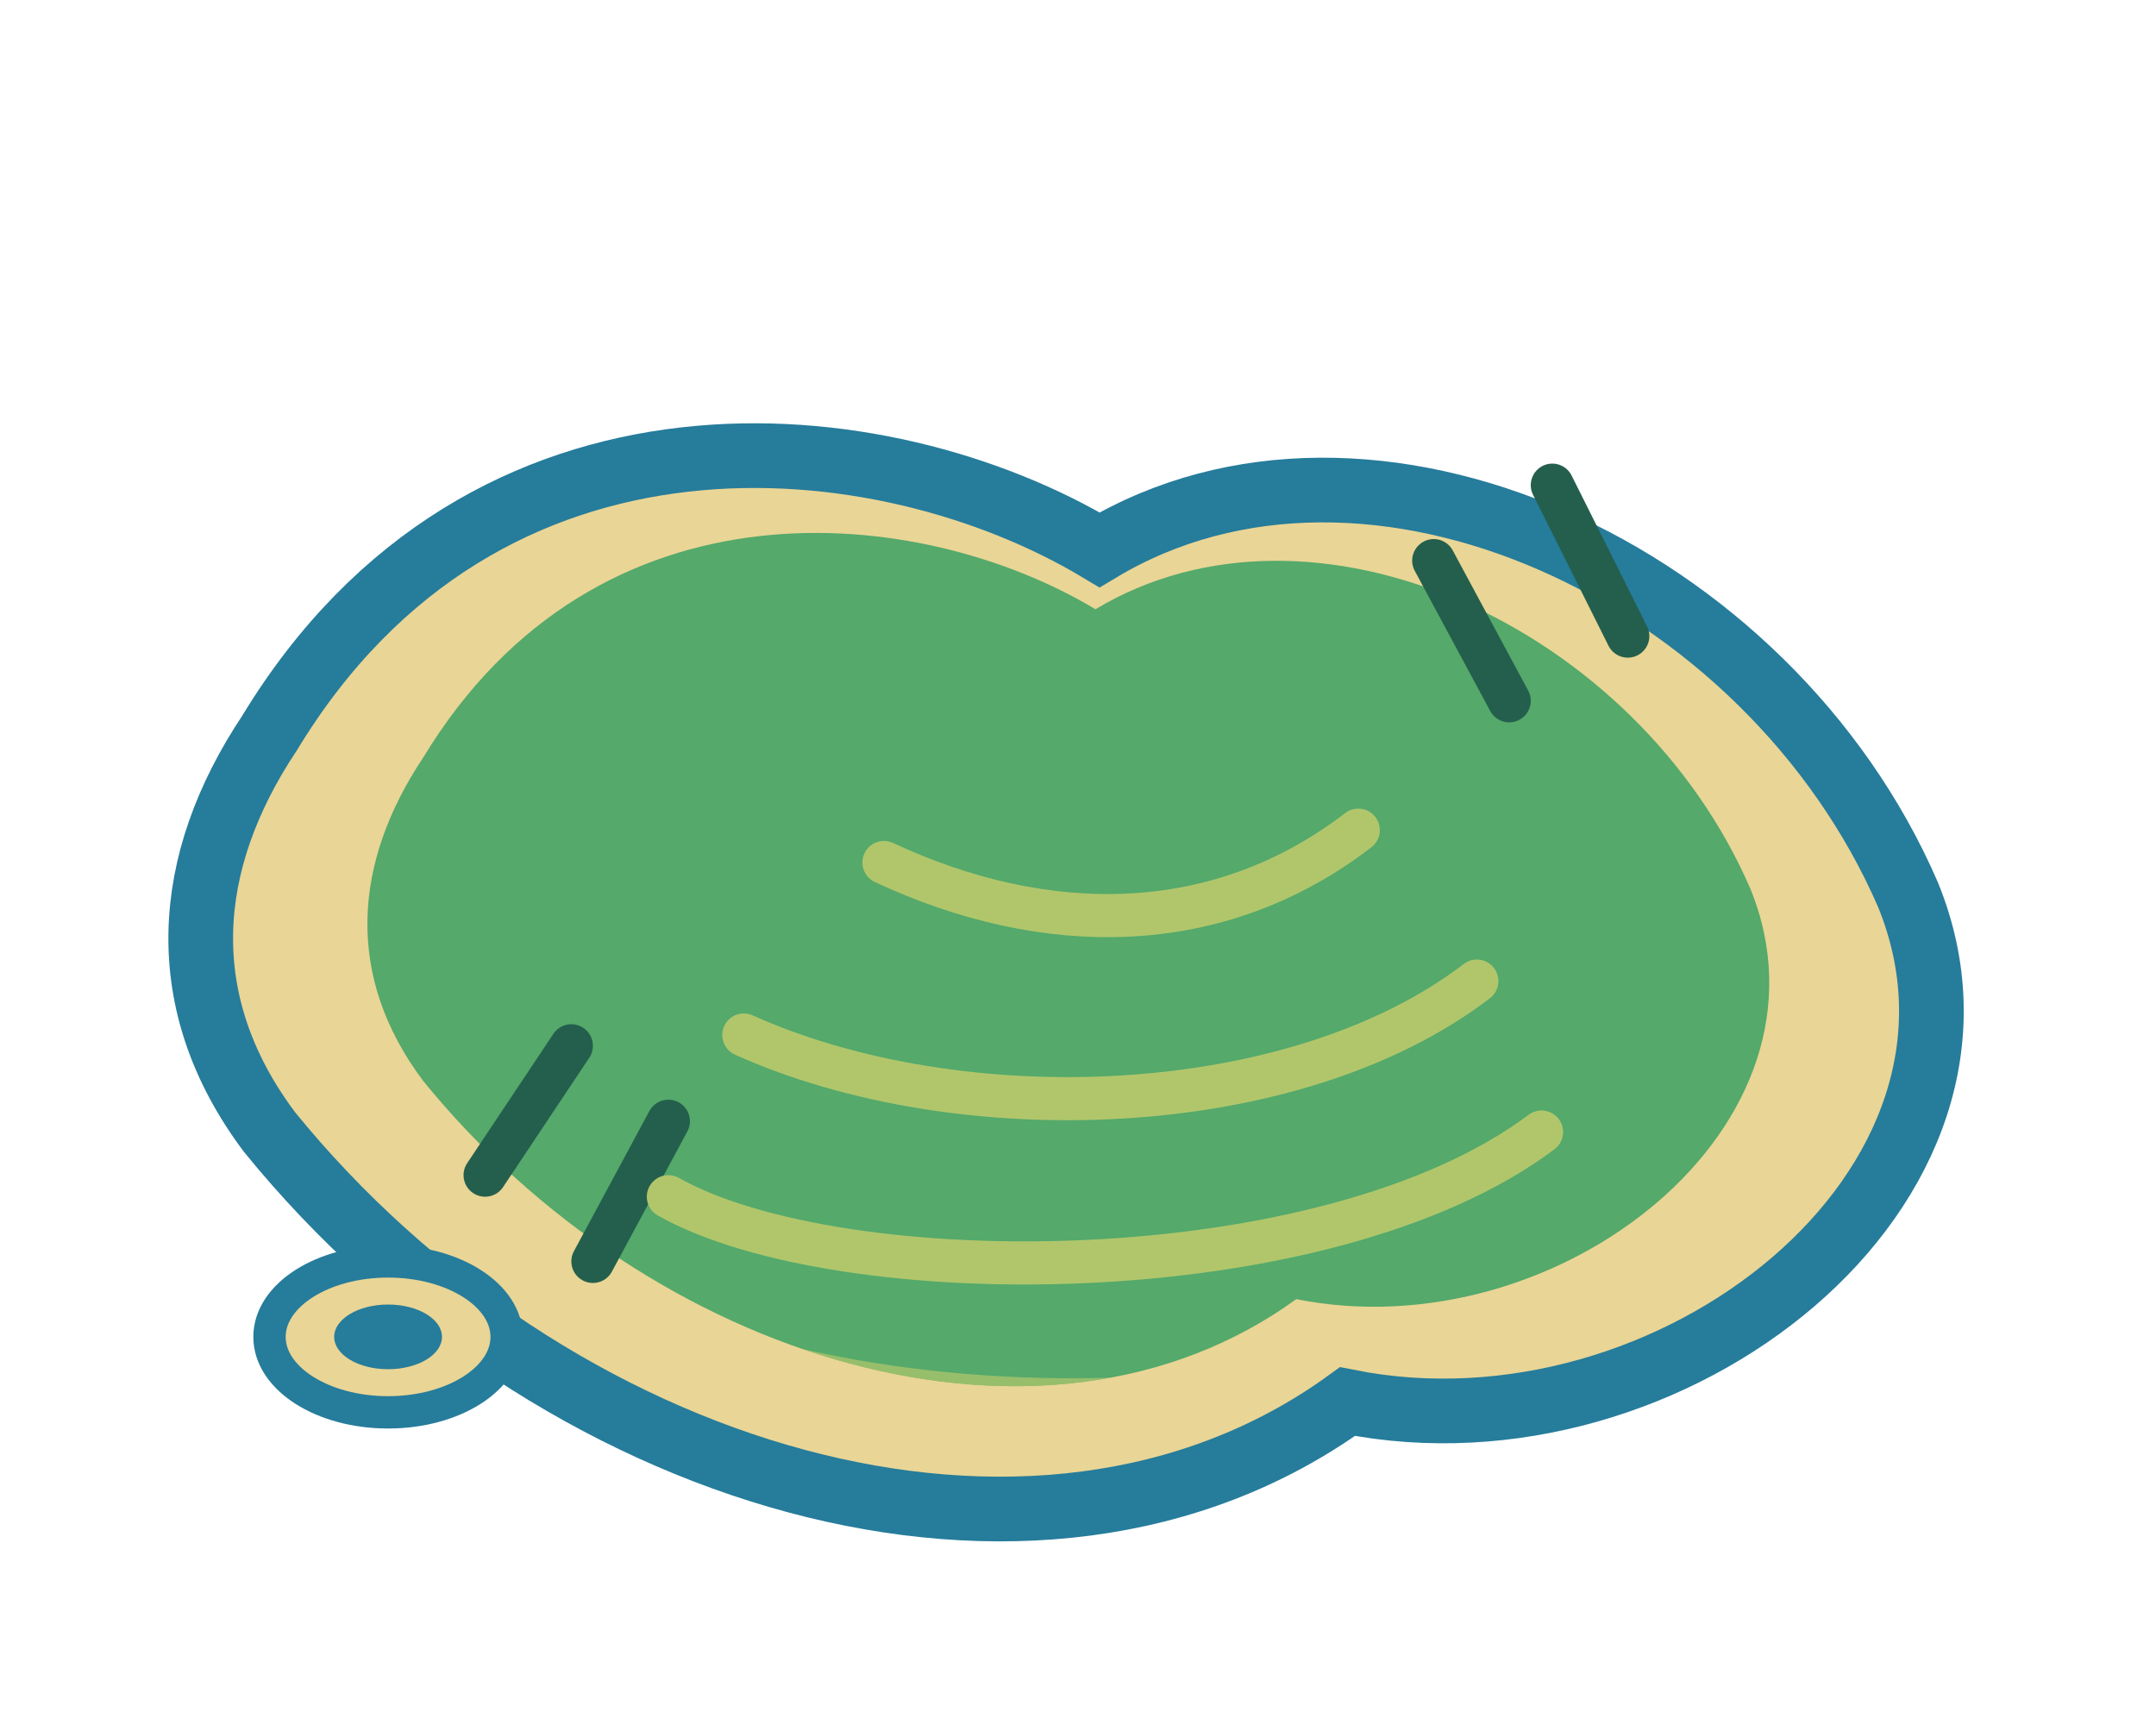
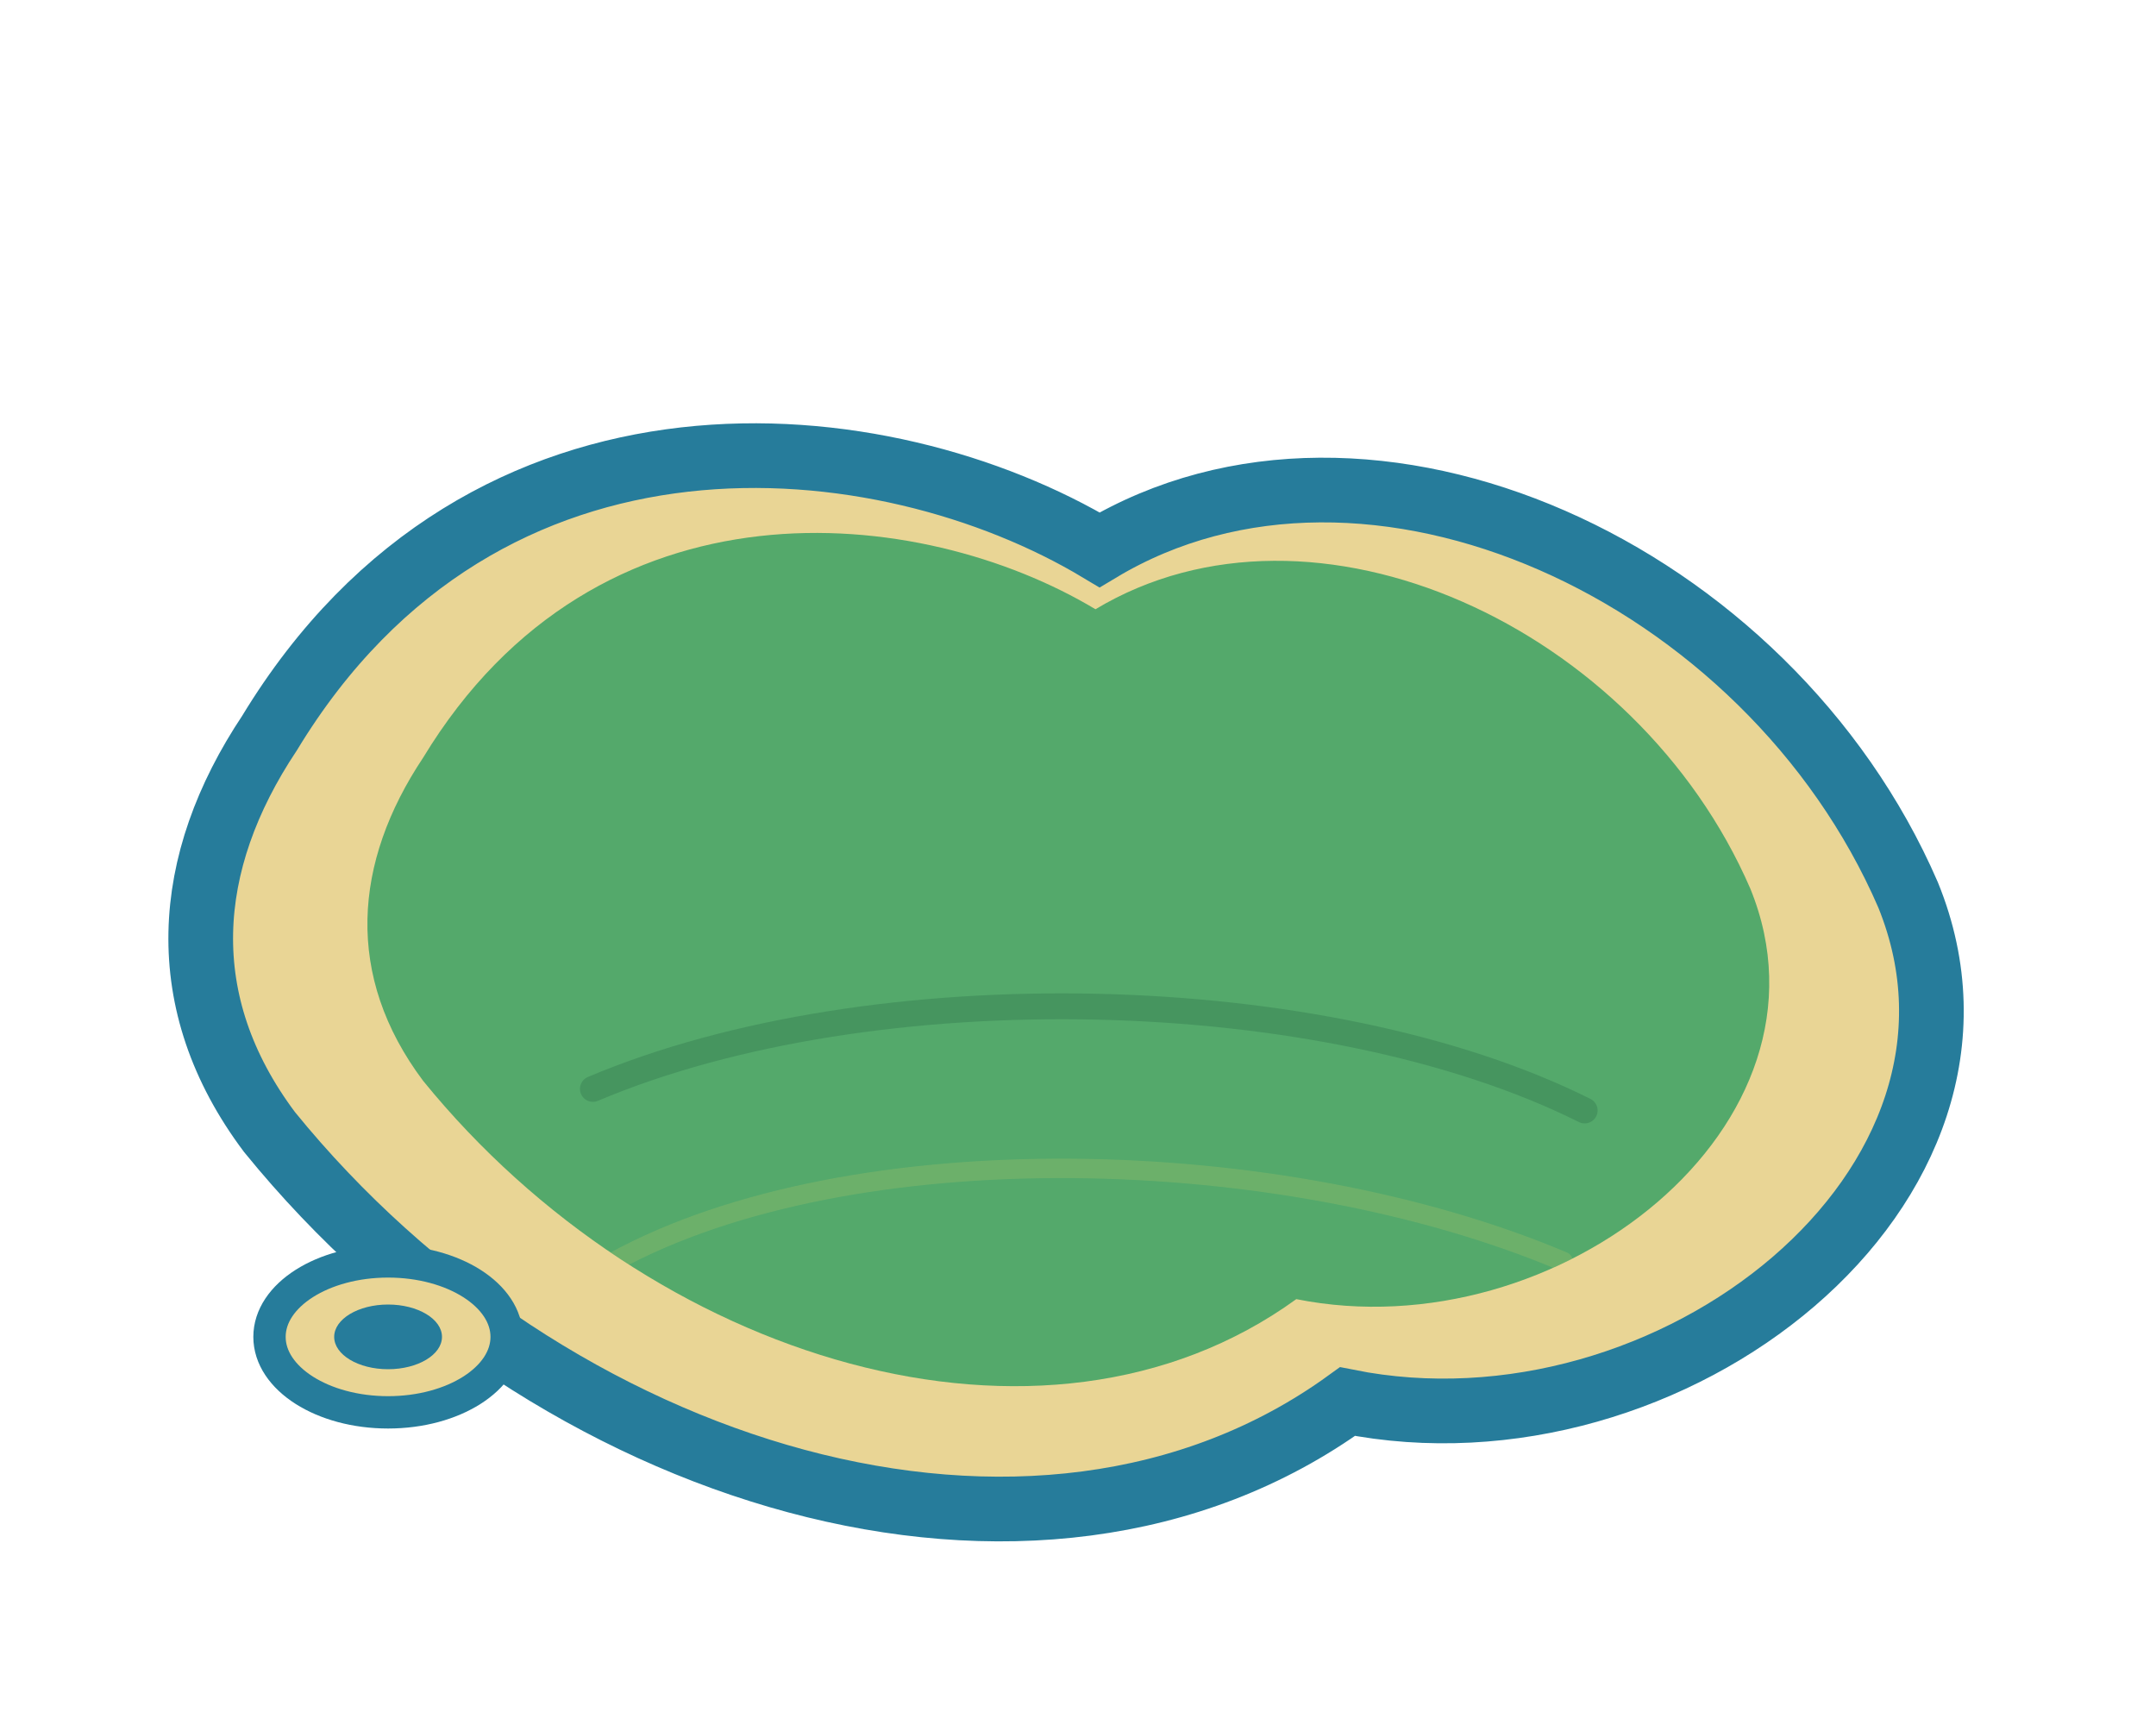
<svg xmlns="http://www.w3.org/2000/svg" viewBox="0 0 200 160" preserveAspectRatio="xMidYMid meet" aria-hidden="true" focusable="false" class="theme-object" data-variant-silhouette="1" data-variant-palette="0" data-variant-orientation="5" data-variant-shore="5" data-variant-elevation="5" data-variant-islets="4" data-visual-axis="orientation" data-visual-value="5" data-visual-scope="self">
  <defs>
    <clipPath id="land">
      <path d="M25 68C45 35 82 39 102 51C127 36 164 53 177 83C188 110 155 136 125 130C96 151 51 137 25 105C16 93 17 80 25 68Z" transform="translate(19 15.2) scale(0.81)" />
    </clipPath>
  </defs>
  <g data-visual-axis="palette" data-visual-value="0">
    <path data-visual-axis="silhouette" data-visual-value="1" data-visual-scope="self" d="M25 68C45 35 82 39 102 51C127 36 164 53 177 83C188 110 155 136 125 130C96 151 51 137 25 105C16 93 17 80 25 68Z" fill="rgb(233, 213, 149)" stroke="rgb(38, 124, 155)" stroke-width="6" />
    <g data-visual-axis="shore" data-visual-value="5" data-visual-scope="self" transform="translate(19 15.2) scale(0.81)">
      <path d="M25 68C45 35 82 39 102 51C127 36 164 53 177 83C188 110 155 136 125 130C96 151 51 137 25 105C16 93 17 80 25 68Z" fill="rgb(84, 169, 107)" />
    </g>
-     <path class="theme-detail" d="M45 109l8-12m2 20l7-13m71-52l7 13m4-20l7 14" stroke="#245f4d" stroke-width="4" stroke-linecap="round" />
    <g clip-path="url(#land)">
      <g data-visual-axis="elevation" data-visual-value="5">
-         <path class="theme-detail" d="M62 111C78 120 123 120 143 105M69 96C89 105 120 104 137 91M82 80C97 87 113 87 126 77" fill="none" stroke="#b1c66b" stroke-width="4" stroke-linecap="round" />
-         <path class="theme-detail" d="M52 118C78 134 130 134 157 112" fill="none" stroke="#b1c66b" stroke-width="3" stroke-linecap="round" opacity=".72" />
+         <path class="theme-detail" d="M55 101C81 90 123 91 147 103" fill="none" stroke="#2d724d" stroke-width="2.4" stroke-linecap="round" stroke-opacity=".36" />
+         <path class="theme-detail" d="M57 108C79 96 119 97 145 108" fill="none" stroke="#b1c66b" stroke-width="1.8" stroke-linecap="round" stroke-opacity=".26" transform="translate(0 9)" />
      </g>
    </g>
    <g data-visual-axis="islets" data-visual-value="4">
      <ellipse cx="36" cy="124" rx="11" ry="7" fill="#e9d595" stroke="#267c9b" stroke-width="3" />
      <ellipse cx="36" cy="124" rx="5" ry="3" fill="#267c9b" />
    </g>
  </g>
  <rect data-theme-content-area="content" x="52" y="56" width="96" height="72" fill="none" stroke="none" />
</svg>
